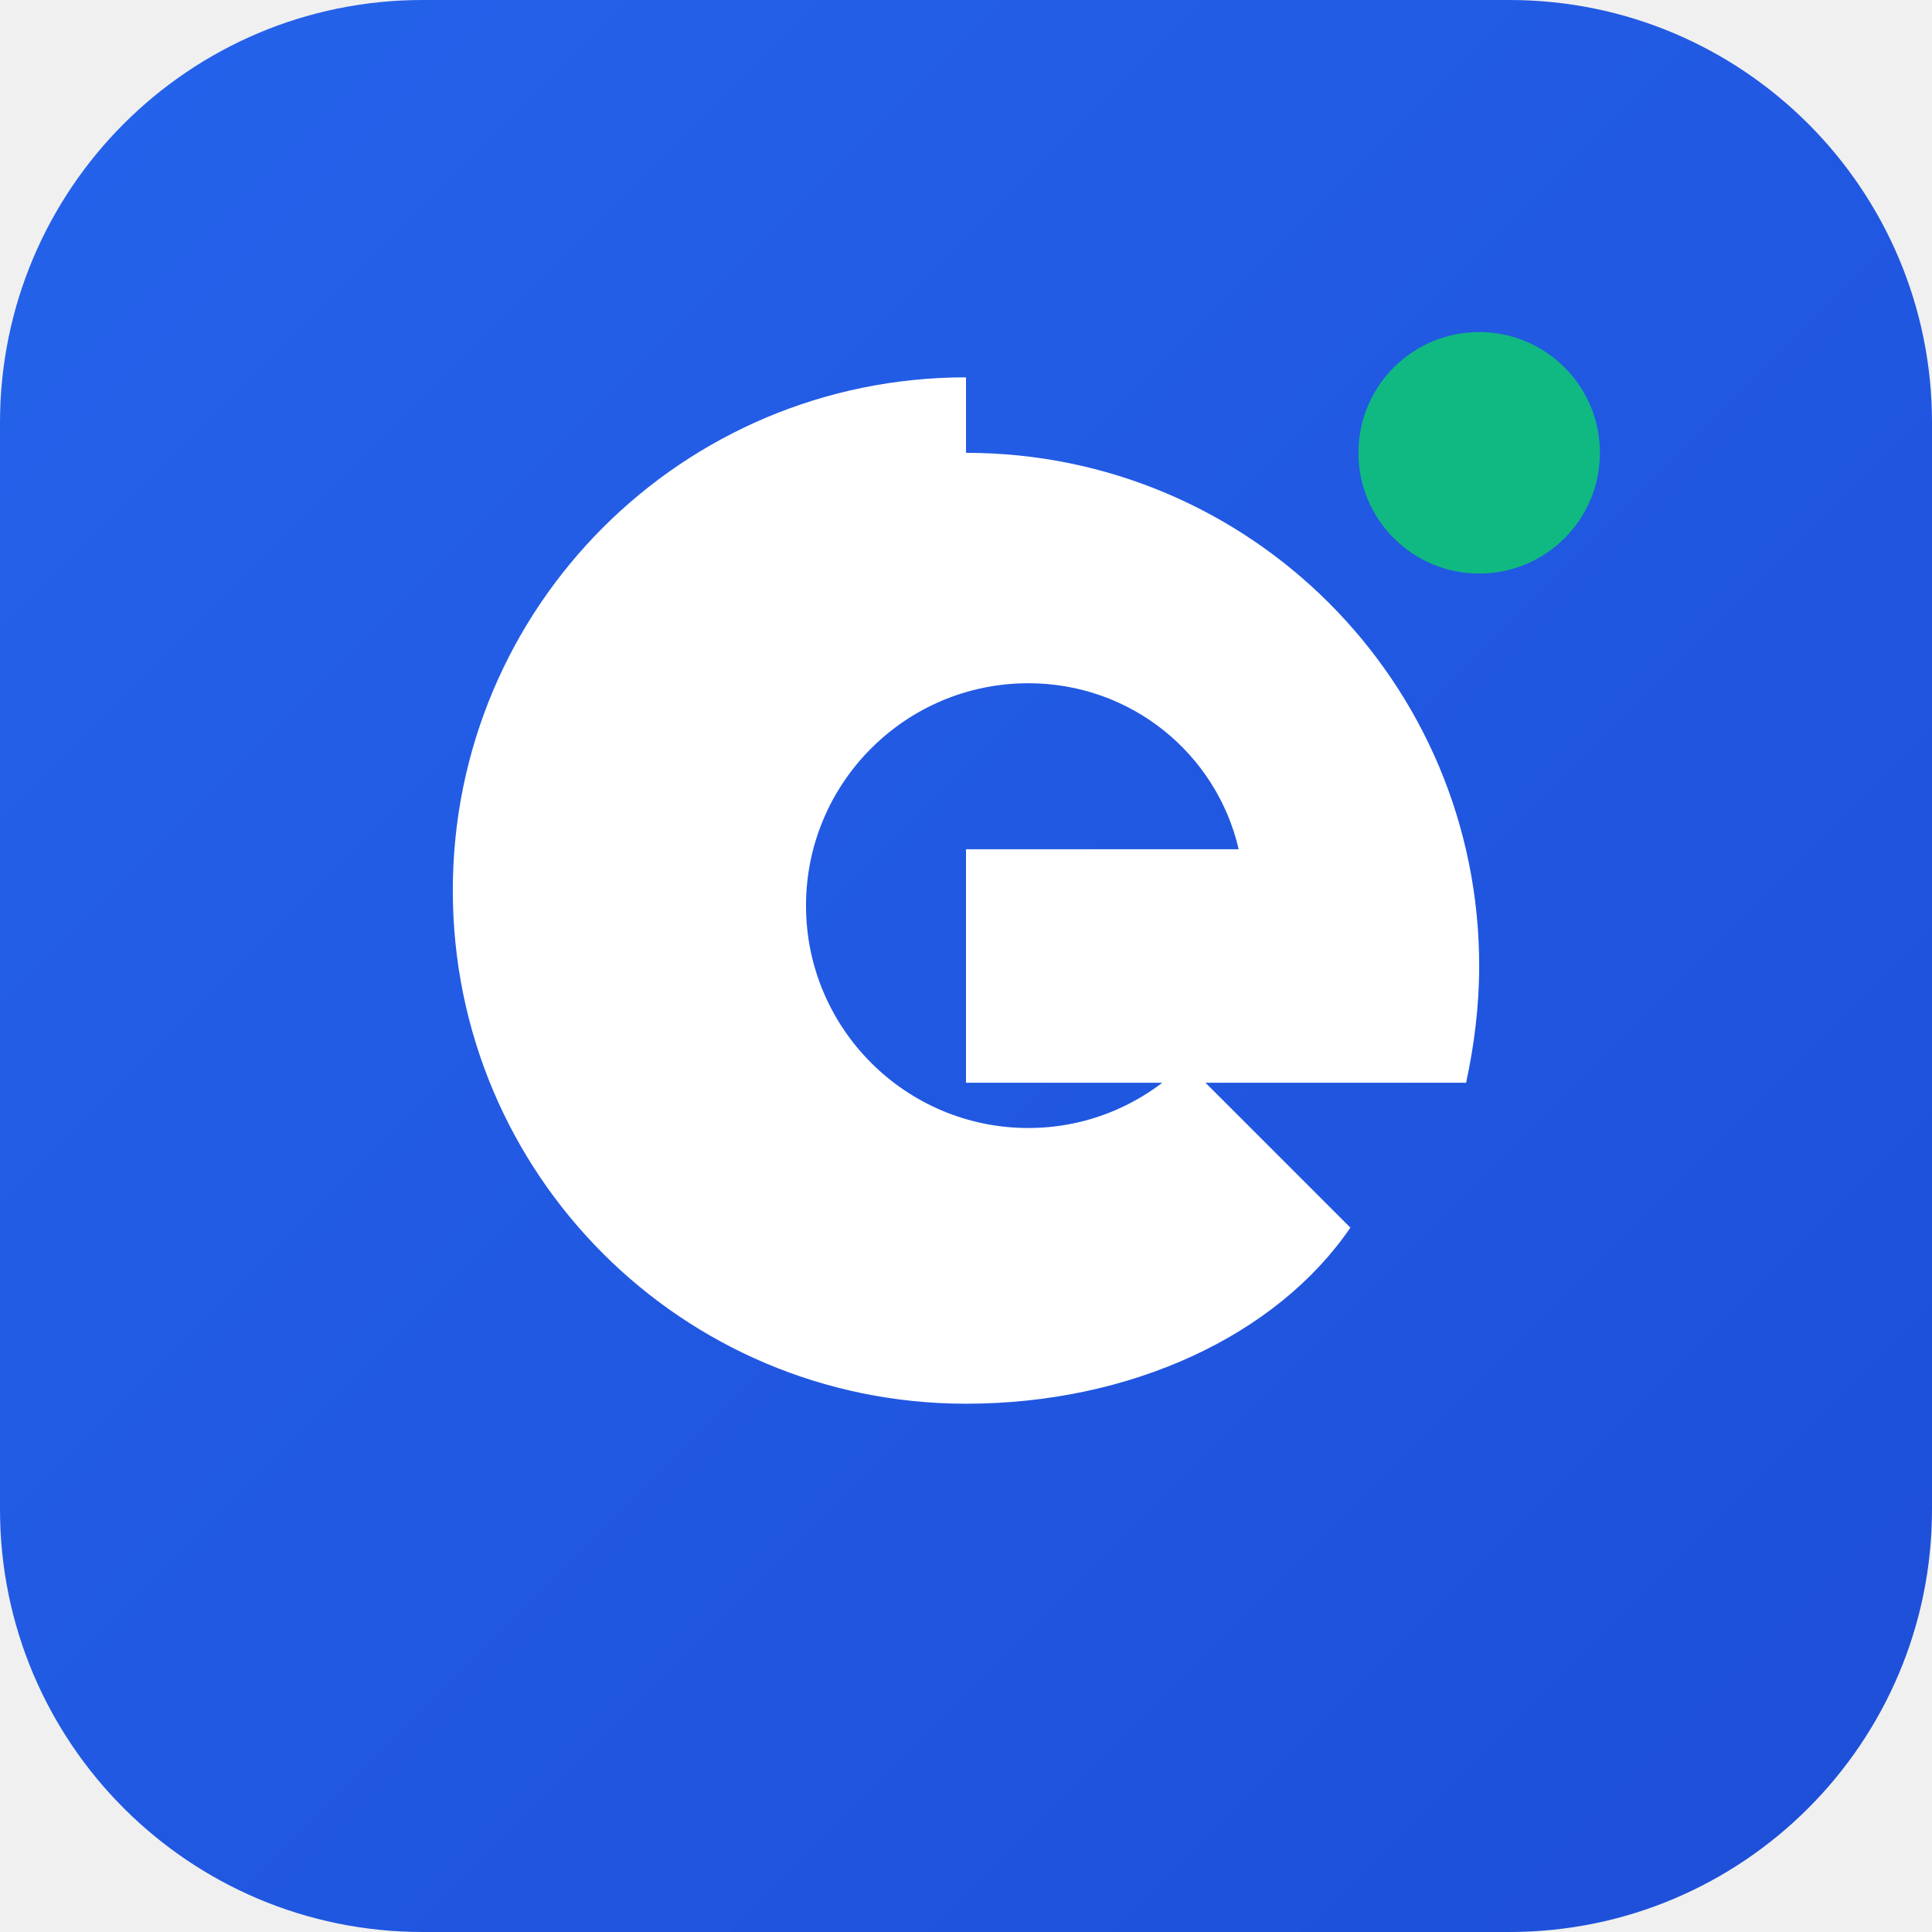
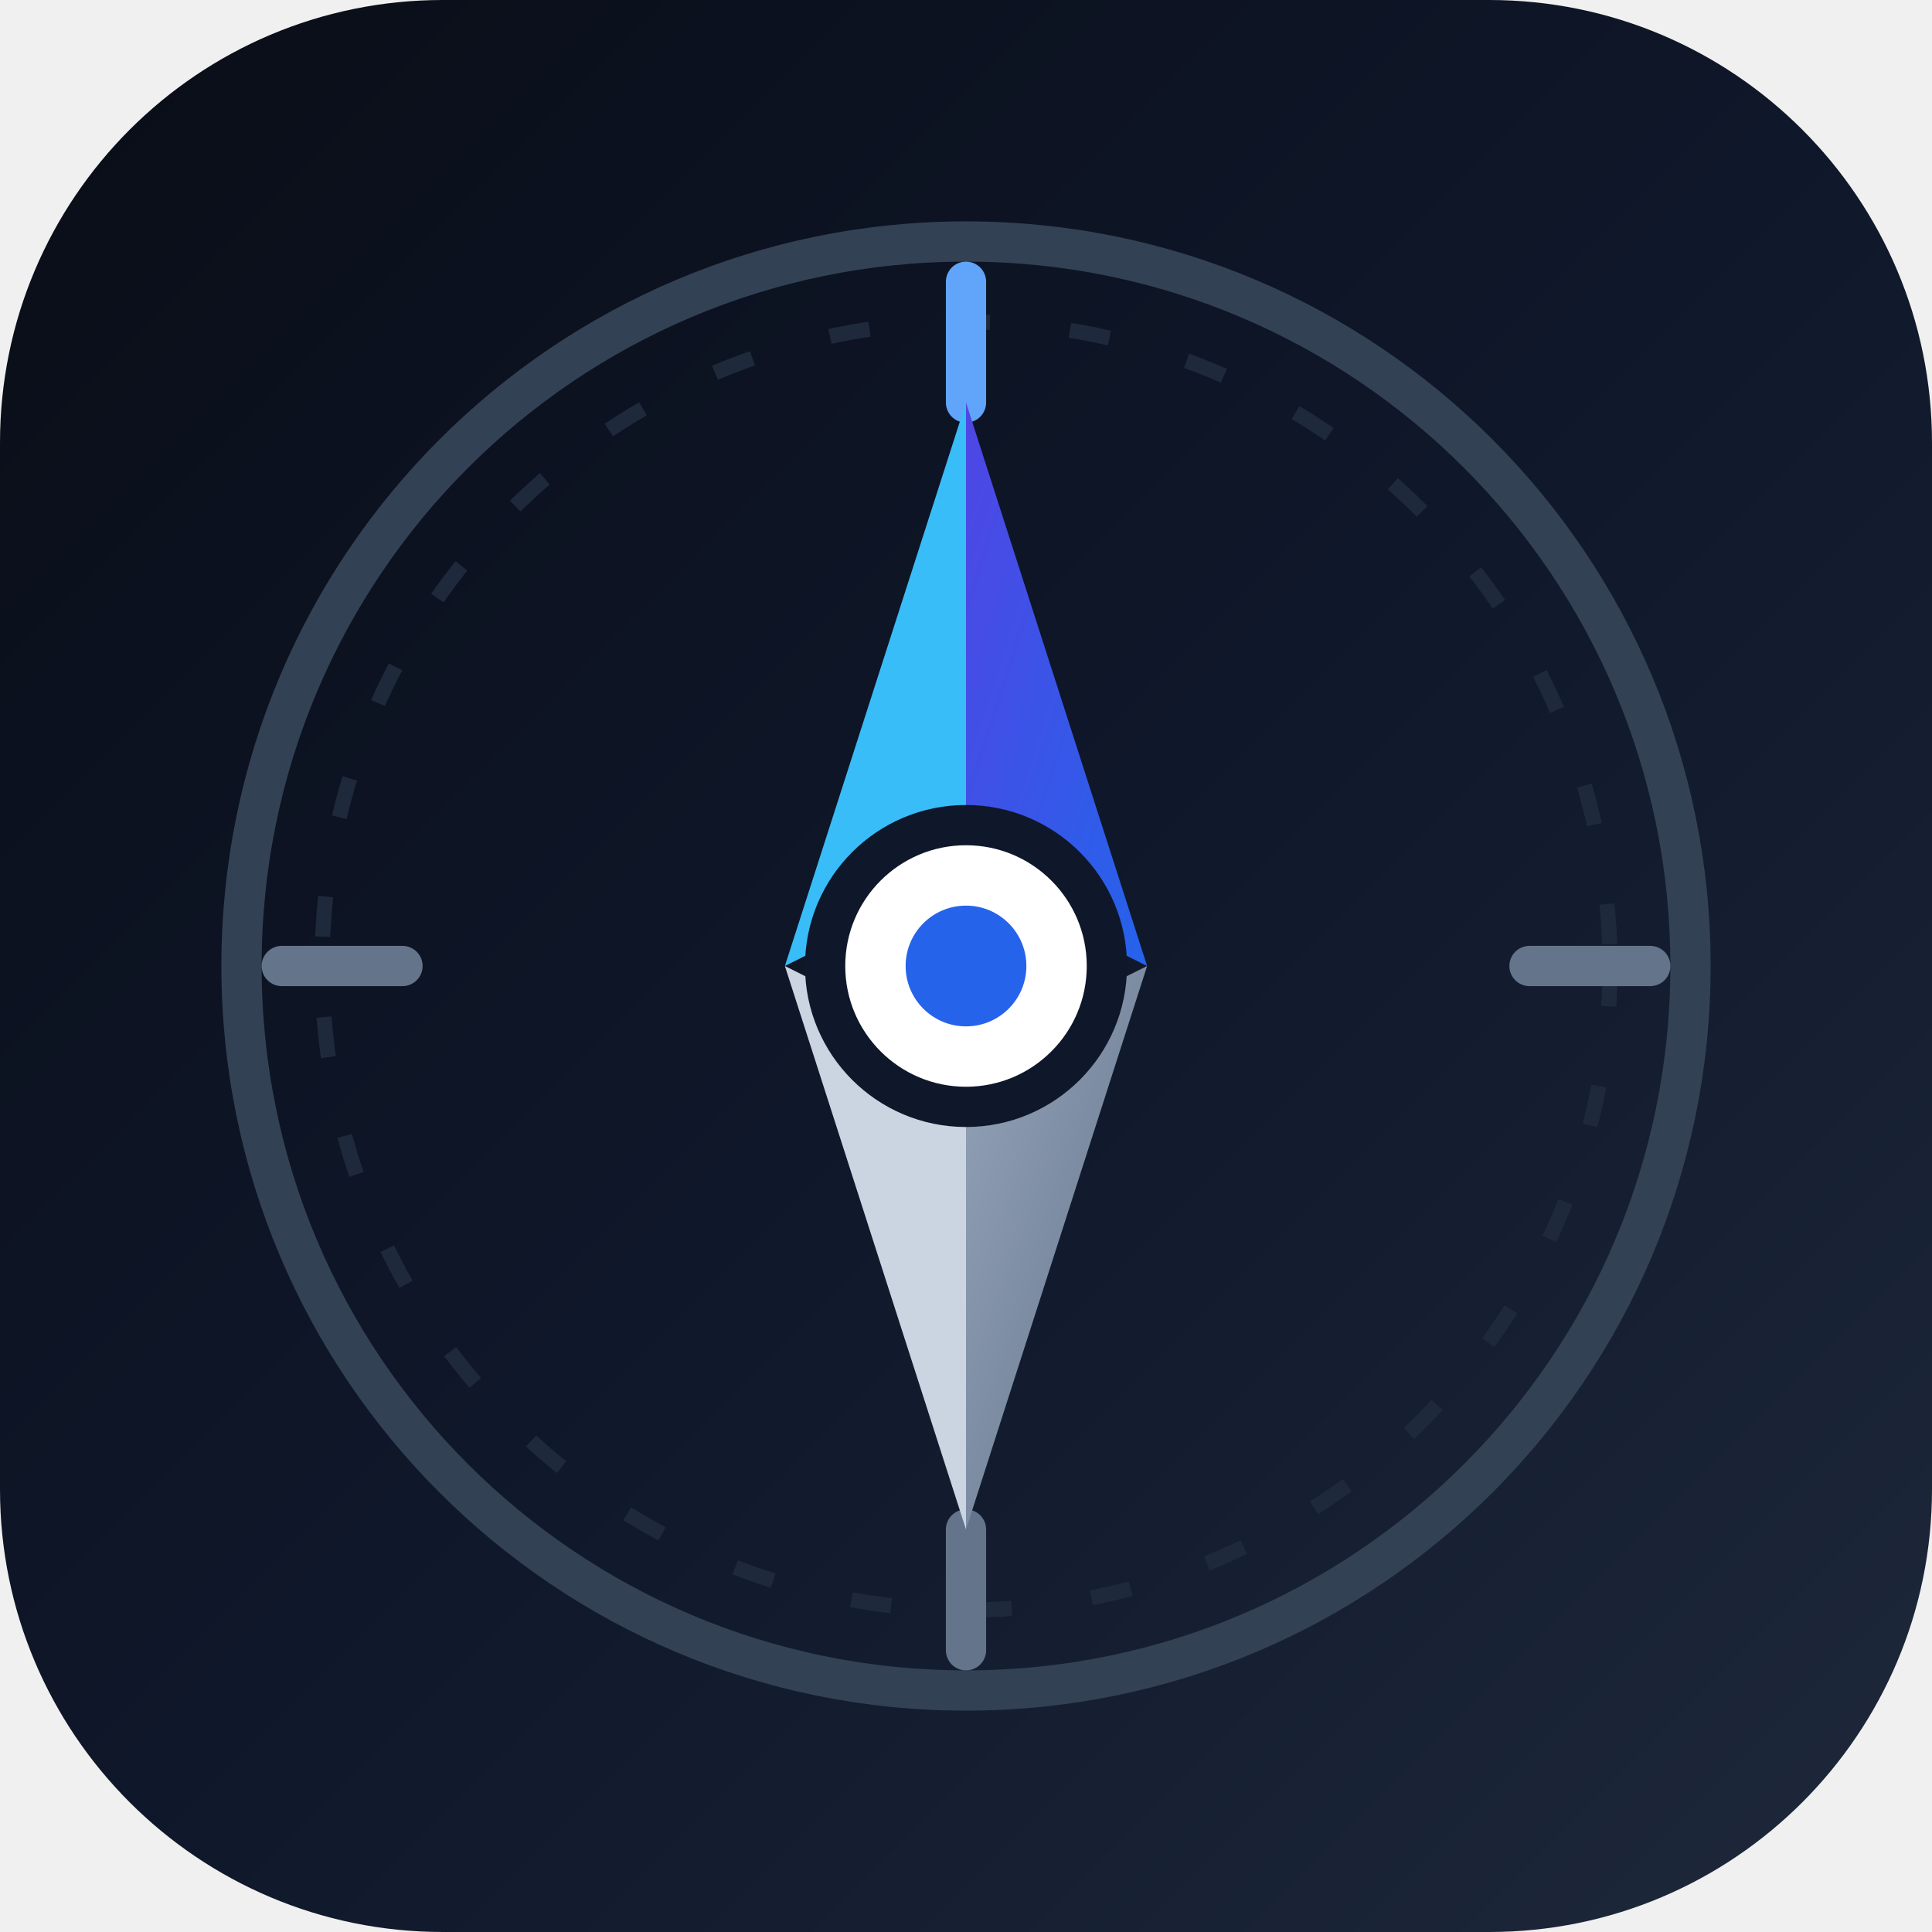
<svg xmlns="http://www.w3.org/2000/svg" viewBox="0 0 192 192" width="192" height="192">
  <defs>
-     <linearGradient id="grad192" x1="0%" y1="0%" x2="100%" y2="100%">
-       <stop offset="0%" stop-color="#2563eb" />
-       <stop offset="100%" stop-color="#1d4ed8" />
+     <linearGradient id="needleNorth192" x1="0%" y1="0%" x2="100%" y2="100%">
+       <stop offset="0%" stop-color="#4f46e5" />
+       <stop offset="100%" stop-color="#2563eb" />
+     </linearGradient>
+     <linearGradient id="needleSouth192" x1="0%" y1="0%" x2="100%" y2="100%">
+       <stop offset="0%" stop-color="#94a3b8" />
+       <stop offset="100%" stop-color="#64748b" />
+     </linearGradient>
+     <linearGradient id="bgGrad192" x1="0%" y1="0%" x2="100%" y2="100%">
+       <stop offset="0%" stop-color="#090d16" />
+       <stop offset="50%" stop-color="#0f172a" />
+       <stop offset="100%" stop-color="#1e293b" />
    </linearGradient>
  </defs>
-   <rect width="192" height="192" rx="42" fill="url(#grad192)" />
-   <path d="M96 45c28.2 0 51 22.8 51 51 0 4-.5 7.9-1.3 11.6H96v-23.2h27.1c-2.2-9.5-10.7-16.5-20.9-16.5-12.2 0-22.1 9.9-22.1 22.1s9.9 22.1 22.1 22.1c6.1 0 11.6-2.5 15.6-6.5l16.4 16.4C126.9 132.7 112.4 139.5 96 139.5c-28.2 0-51-22.8-51-51s22.8-51 51-51z" fill="#ffffff" />
-   <circle cx="147" cy="45" r="12" fill="#10b981" />
+   <rect width="192" height="192" rx="44" fill="url(#bgGrad192)" />
+   <circle cx="96" cy="96" r="72" fill="none" stroke="#334155" stroke-width="4" />
+   <circle cx="96" cy="96" r="64" fill="none" stroke="#1e293b" stroke-width="1.5" stroke-dasharray="4 8" />
+   <line x1="96" y1="28" x2="96" y2="40" stroke="#60a5fa" stroke-width="4" stroke-linecap="round" />
+   <line x1="96" y1="152" x2="96" y2="164" stroke="#64748b" stroke-width="4" stroke-linecap="round" />
+   <line x1="28" y1="96" x2="40" y2="96" stroke="#64748b" stroke-width="4" stroke-linecap="round" />
+   <line x1="152" y1="96" x2="164" y2="96" stroke="#64748b" stroke-width="4" stroke-linecap="round" />
+   <polygon points="96,40 114,96 96,87" fill="url(#needleNorth192)" />
+   <polygon points="96,40 78,96 96,87" fill="#38bdf8" />
+   <polygon points="96,152 114,96 96,105" fill="url(#needleSouth192)" />
+   <polygon points="96,152 78,96 96,105" fill="#cbd5e1" />
+   <circle cx="96" cy="96" r="14" fill="#ffffff" stroke="#0f172a" stroke-width="4" />
+   <circle cx="96" cy="96" r="6" fill="#2563eb" />
</svg>
